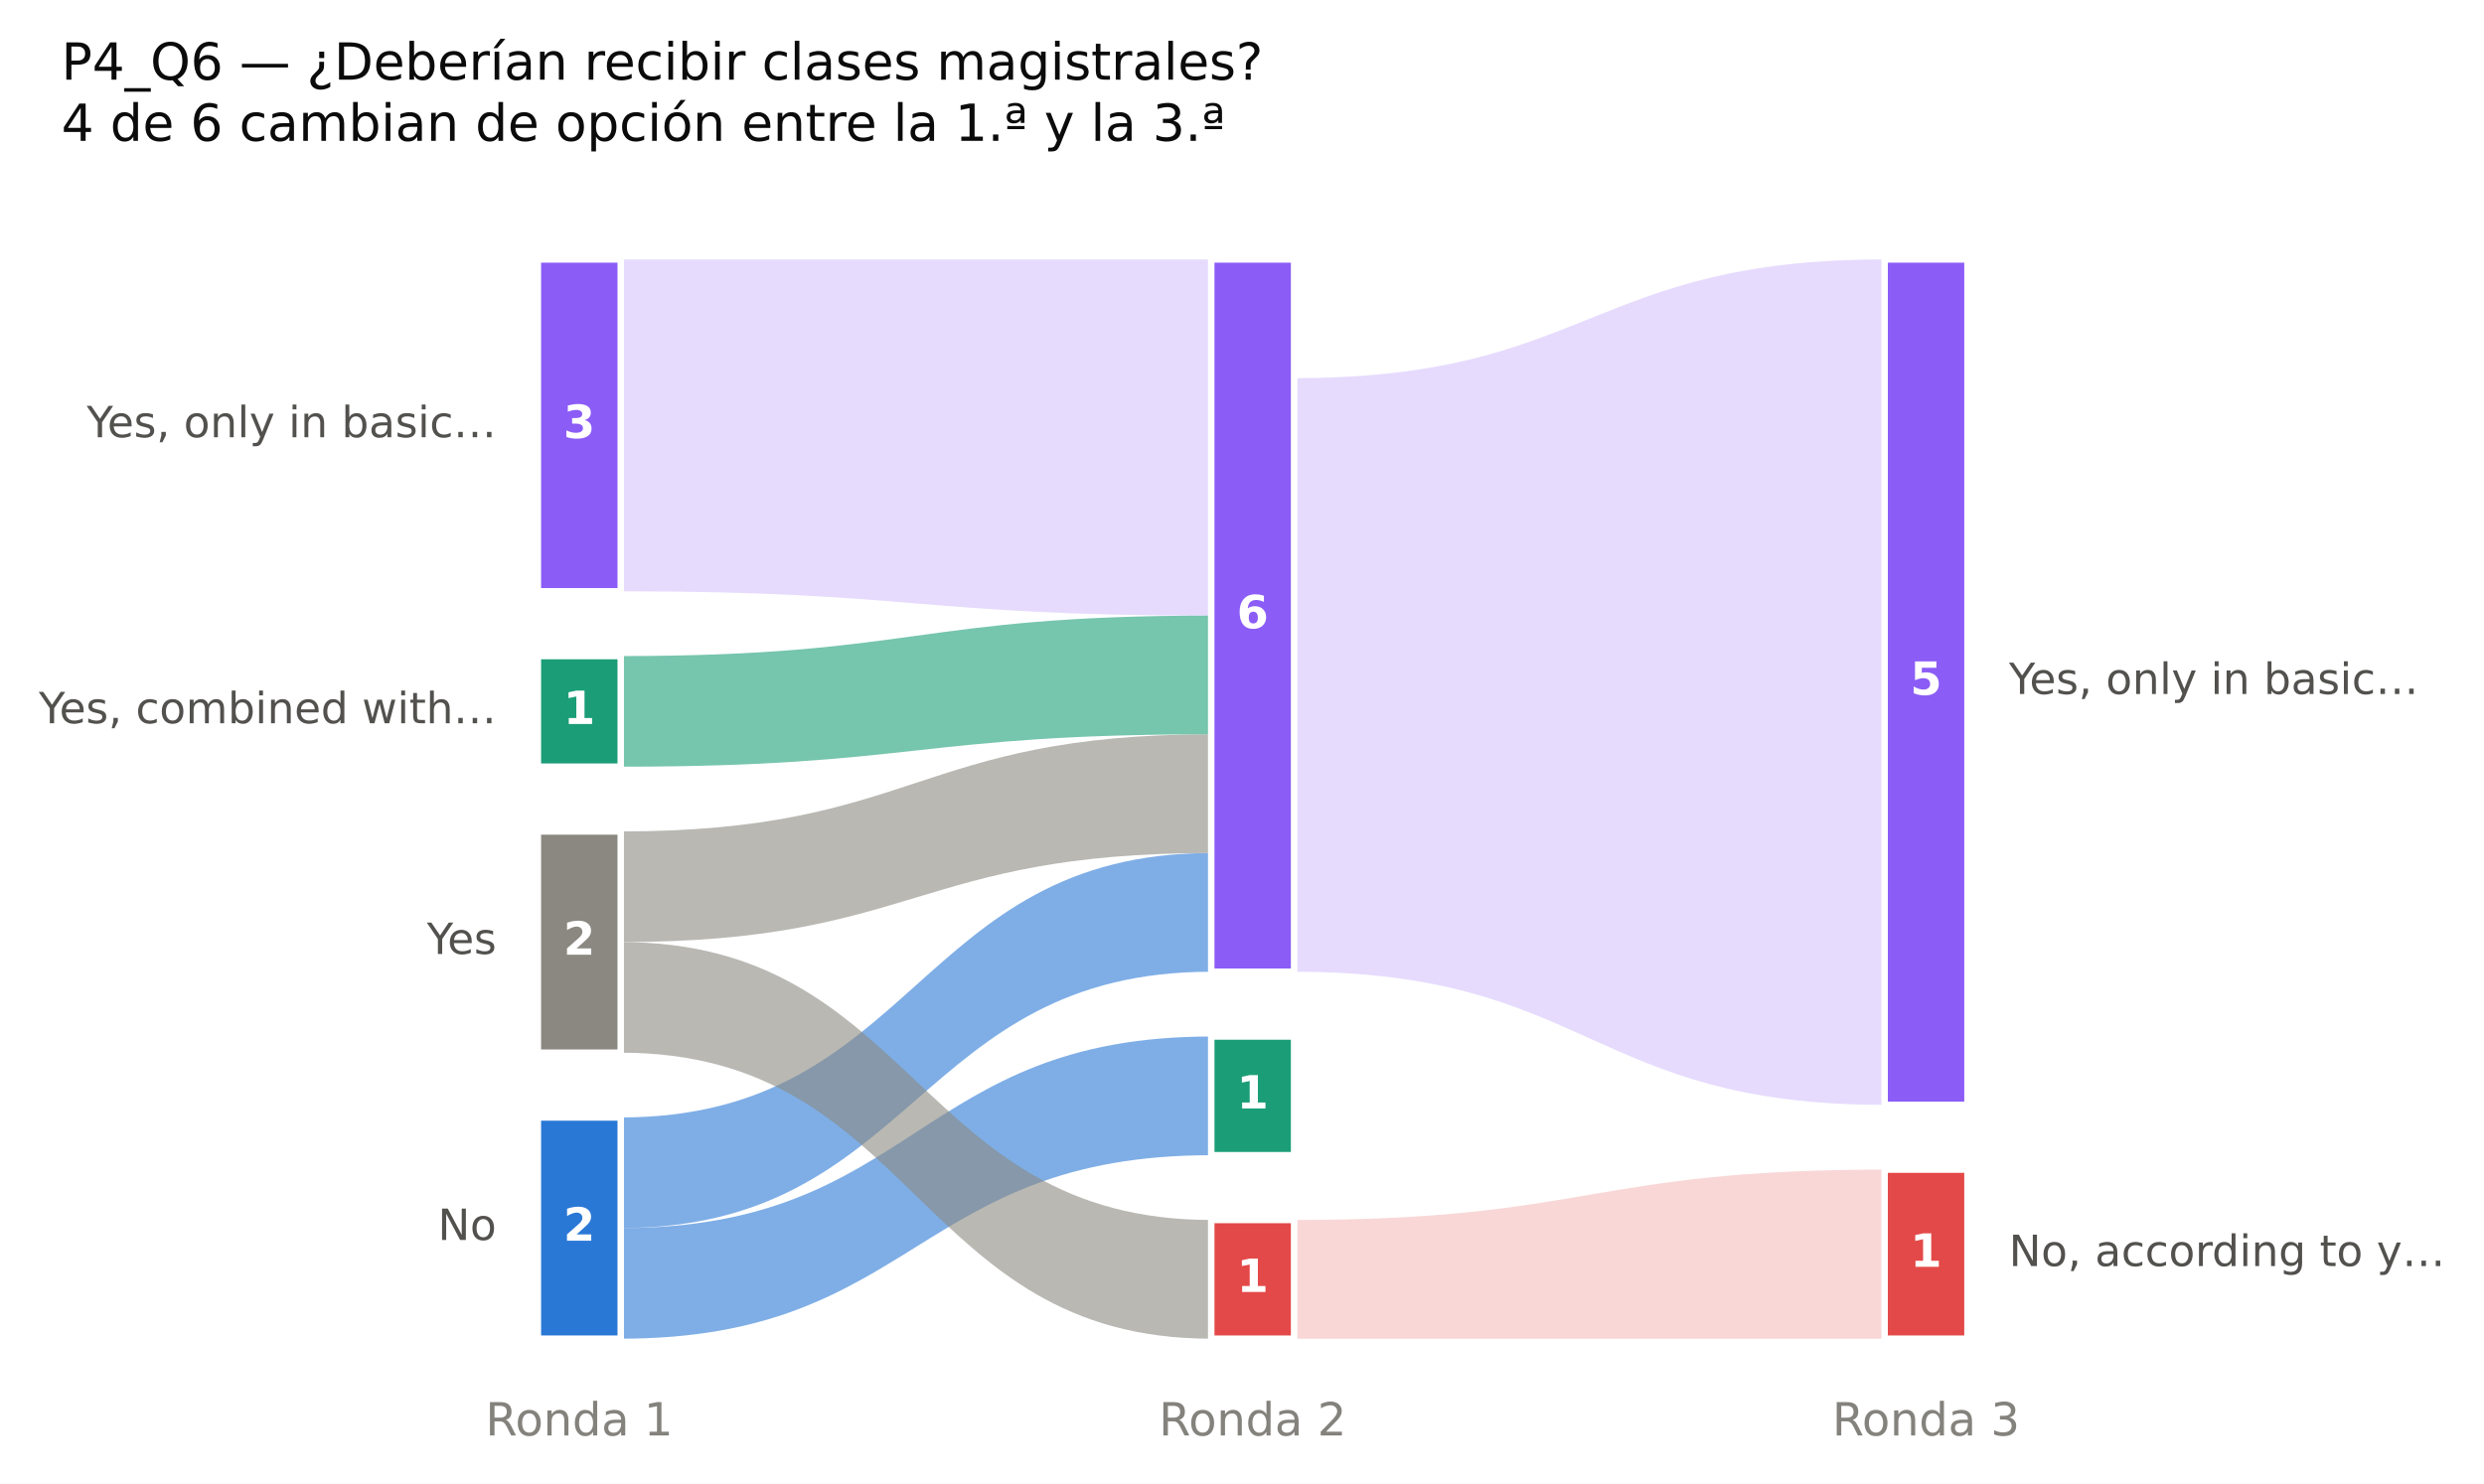
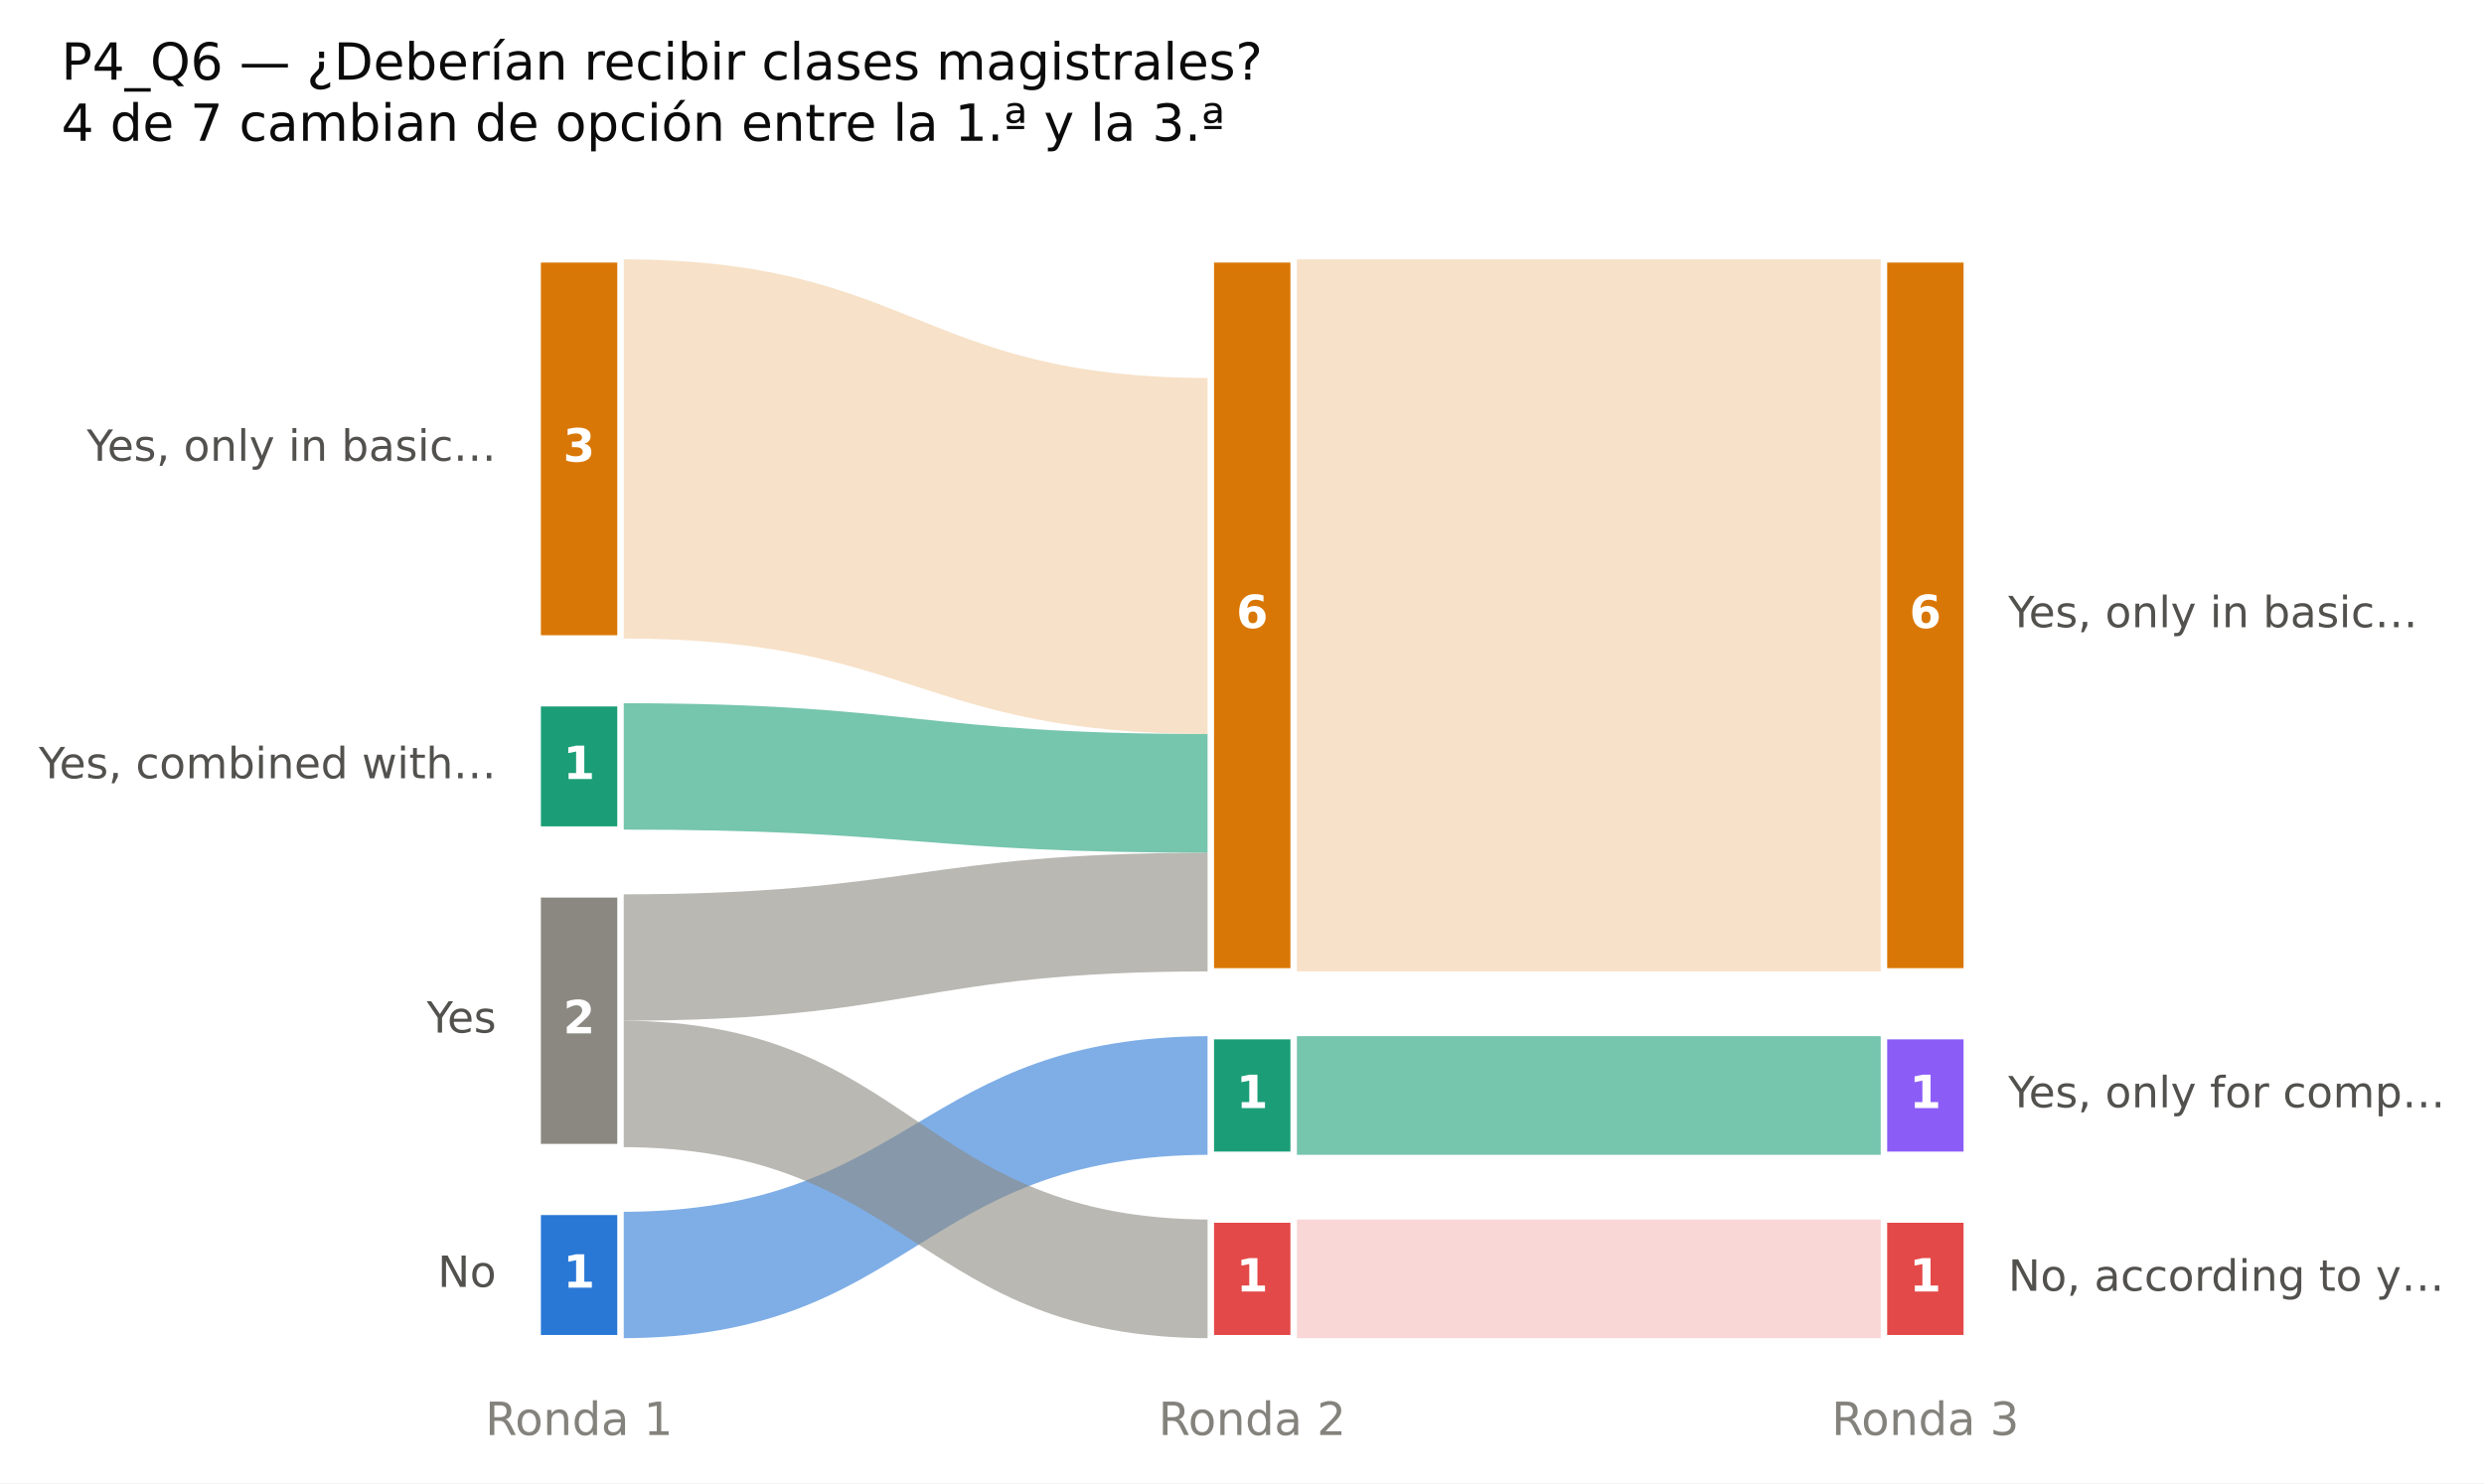
- <svg xmlns="http://www.w3.org/2000/svg" width="461.223pt" height="275.583pt" viewBox="0 0 461.223 275.583" version="1.1">
+ <svg xmlns="http://www.w3.org/2000/svg" width="461.387pt" height="275.583pt" viewBox="0 0 461.387 275.583" version="1.1">
  <defs>
    <style type="text/css">*{stroke-linejoin: round; stroke-linecap: butt}</style>
  </defs>
  <g id="figure_1">
    <g id="patch_1">
-       <path d="M 0 275.583  L 461.223 275.583  L 461.223 0  L 0 0  z " style="fill: #ffffff" />
+       <path d="M 0 275.583  L 461.387 275.583  L 461.387 0  L 0 0  z " style="fill: #ffffff" />
    </g>
    <g id="axes_1">
      <g id="patch_2">
        <path d="M 11.384 256.657  L 453.802 256.657  L 453.802 36.157  L 11.384 36.157  z " style="fill: #ffffff" />
      </g>
      <g id="patch_3">
-         <path d="M 115.256 248.638  C 170.078 248.638 170.078 214.561 224.899 214.561  L 224.899 192.511  C 170.078 192.511 170.078 228.092 115.256 228.092  z " clip-path="url(#p7bc4b8981a)" style="fill: #2a78d6; opacity: 0.6" />
+         <path d="M 115.256 248.638  C 170.078 248.638 170.078 214.561 224.899 214.561  L 224.899 192.511  C 170.078 192.511 170.078 225.157 115.256 225.157  z " clip-path="url(#pf0a5638802)" style="fill: #2a78d6; opacity: 0.6" />
      </g>
      <g id="patch_4">
-         <path d="M 115.256 228.092  C 170.078 228.092 170.078 180.484 224.899 180.484  L 224.899 158.434  C 170.078 158.434 170.078 207.545 115.256 207.545  z " clip-path="url(#p7bc4b8981a)" style="fill: #2a78d6; opacity: 0.6" />
+         <path d="M 115.256 213.129  C 170.078 213.129 170.078 248.638 224.899 248.638  L 224.899 226.588  C 170.078 226.588 170.078 189.648 115.256 189.648  z " clip-path="url(#pf0a5638802)" style="fill: #8a8880; opacity: 0.6" />
      </g>
      <g id="patch_5">
-         <path d="M 115.256 195.518  C 170.078 195.518 170.078 248.638 224.899 248.638  L 224.899 226.588  C 170.078 226.588 170.078 174.971 115.256 174.971  z " clip-path="url(#p7bc4b8981a)" style="fill: #8a8880; opacity: 0.6" />
+         <path d="M 115.256 189.648  C 170.078 189.648 170.078 180.484 224.899 180.484  L 224.899 158.434  C 170.078 158.434 170.078 166.166 115.256 166.166  z " clip-path="url(#pf0a5638802)" style="fill: #8a8880; opacity: 0.6" />
      </g>
      <g id="patch_6">
-         <path d="M 115.256 174.971  C 170.078 174.971 170.078 158.434 224.899 158.434  L 224.899 136.384  C 170.078 136.384 170.078 154.425 115.256 154.425  z " clip-path="url(#p7bc4b8981a)" style="fill: #8a8880; opacity: 0.6" />
+         <path d="M 115.256 154.138  C 170.078 154.138 170.078 158.434 224.899 158.434  L 224.899 136.384  C 170.078 136.384 170.078 130.657 115.256 130.657  z " clip-path="url(#pf0a5638802)" style="fill: #1b9e77; opacity: 0.6" />
      </g>
      <g id="patch_7">
-         <path d="M 115.256 142.398  C 170.078 142.398 170.078 136.384 224.899 136.384  L 224.899 114.334  C 170.078 114.334 170.078 121.851 115.256 121.851  z " clip-path="url(#p7bc4b8981a)" style="fill: #1b9e77; opacity: 0.6" />
+         <path d="M 115.256 118.629  C 170.078 118.629 170.078 136.384 224.899 136.384  L 224.899 70.234  C 170.078 70.234 170.078 48.184 115.256 48.184  z " clip-path="url(#pf0a5638802)" style="fill: #d97706; opacity: 0.22" />
      </g>
      <g id="patch_8">
-         <path d="M 115.256 109.824  C 170.078 109.824 170.078 114.334 224.899 114.334  L 224.899 48.184  C 170.078 48.184 170.078 48.184 115.256 48.184  z " clip-path="url(#p7bc4b8981a)" style="fill: #8b5cf6; opacity: 0.22" />
+         <path d="M 240.288 248.638  C 295.109 248.638 295.109 248.638 349.93 248.638  L 349.93 226.588  C 295.109 226.588 295.109 226.588 240.288 226.588  z " clip-path="url(#pf0a5638802)" style="fill: #e34948; opacity: 0.22" />
      </g>
      <g id="patch_9">
-         <path d="M 240.288 248.638  C 295.109 248.638 295.109 248.638 349.93 248.638  L 349.93 217.234  C 295.109 217.234 295.109 226.588 240.288 226.588  z " clip-path="url(#p7bc4b8981a)" style="fill: #e34948; opacity: 0.22" />
+         <path d="M 240.288 214.561  C 295.109 214.561 295.109 214.561 349.93 214.561  L 349.93 192.511  C 295.109 192.511 295.109 192.511 240.288 192.511  z " clip-path="url(#pf0a5638802)" style="fill: #1b9e77; opacity: 0.6" />
      </g>
      <g id="patch_10">
-         <path d="M 240.288 180.484  C 295.109 180.484 295.109 205.207 349.93 205.207  L 349.93 48.184  C 295.109 48.184 295.109 70.234 240.288 70.234  z " clip-path="url(#p7bc4b8981a)" style="fill: #8b5cf6; opacity: 0.22" />
+         <path d="M 240.288 180.484  C 295.109 180.484 295.109 180.484 349.93 180.484  L 349.93 48.184  C 295.109 48.184 295.109 48.184 240.288 48.184  z " clip-path="url(#pf0a5638802)" style="fill: #d97706; opacity: 0.22" />
      </g>
      <g id="matplotlib.axis_1">
        <g id="xtick_1">
          <g id="line2d_1" />
          <g id="text_1">
            <text style="font-size: 8.5px; font-family: 'DejaVu Sans', 'Helvetica', 'Arial', sans-serif; text-anchor: middle; fill: #84827c" x="107.562" y="266.615" transform="rotate(-0 107.5622 266.6153)">Ronda 1</text>
          </g>
        </g>
        <g id="xtick_2">
          <g id="line2d_2" />
          <g id="text_2">
            <text style="font-size: 8.5px; font-family: 'DejaVu Sans', 'Helvetica', 'Arial', sans-serif; text-anchor: middle; fill: #84827c" x="232.593" y="266.615" transform="rotate(-0 232.5934 266.6153)">Ronda 2</text>
          </g>
        </g>
        <g id="xtick_3">
          <g id="line2d_3" />
          <g id="text_3">
            <text style="font-size: 8.5px; font-family: 'DejaVu Sans', 'Helvetica', 'Arial', sans-serif; text-anchor: middle; fill: #84827c" x="357.625" y="266.615" transform="rotate(-0 357.6246 266.6153)">Ronda 3</text>
          </g>
        </g>
      </g>
      <g id="matplotlib.axis_2" />
      <g id="patch_11">
-         <path d="M 99.868 248.638  L 115.256 248.638  L 115.256 207.545  L 99.868 207.545  z " clip-path="url(#p7bc4b8981a)" style="fill: #2a78d6; stroke: #ffffff; stroke-width: 1.2; stroke-linejoin: miter" />
+         <path d="M 99.868 248.638  L 115.256 248.638  L 115.256 225.157  L 99.868 225.157  z " clip-path="url(#pf0a5638802)" style="fill: #2a78d6; stroke: #ffffff; stroke-width: 1.2; stroke-linejoin: miter" />
      </g>
      <g id="patch_12">
-         <path d="M 99.868 195.518  L 115.256 195.518  L 115.256 154.425  L 99.868 154.425  z " clip-path="url(#p7bc4b8981a)" style="fill: #8a8880; stroke: #ffffff; stroke-width: 1.2; stroke-linejoin: miter" />
+         <path d="M 99.868 213.129  L 115.256 213.129  L 115.256 166.166  L 99.868 166.166  z " clip-path="url(#pf0a5638802)" style="fill: #8a8880; stroke: #ffffff; stroke-width: 1.2; stroke-linejoin: miter" />
      </g>
      <g id="patch_13">
-         <path d="M 99.868 142.398  L 115.256 142.398  L 115.256 121.851  L 99.868 121.851  z " clip-path="url(#p7bc4b8981a)" style="fill: #1b9e77; stroke: #ffffff; stroke-width: 1.2; stroke-linejoin: miter" />
+         <path d="M 99.868 154.138  L 115.256 154.138  L 115.256 130.657  L 99.868 130.657  z " clip-path="url(#pf0a5638802)" style="fill: #1b9e77; stroke: #ffffff; stroke-width: 1.2; stroke-linejoin: miter" />
      </g>
      <g id="patch_14">
-         <path d="M 99.868 109.824  L 115.256 109.824  L 115.256 48.184  L 99.868 48.184  z " clip-path="url(#p7bc4b8981a)" style="fill: #8b5cf6; stroke: #ffffff; stroke-width: 1.2; stroke-linejoin: miter" />
+         <path d="M 99.868 118.629  L 115.256 118.629  L 115.256 48.184  L 99.868 48.184  z " clip-path="url(#pf0a5638802)" style="fill: #d97706; stroke: #ffffff; stroke-width: 1.2; stroke-linejoin: miter" />
      </g>
      <g id="patch_15">
-         <path d="M 224.899 248.638  L 240.288 248.638  L 240.288 226.588  L 224.899 226.588  z " clip-path="url(#p7bc4b8981a)" style="fill: #e34948; stroke: #ffffff; stroke-width: 1.2; stroke-linejoin: miter" />
+         <path d="M 224.899 248.638  L 240.288 248.638  L 240.288 226.588  L 224.899 226.588  z " clip-path="url(#pf0a5638802)" style="fill: #e34948; stroke: #ffffff; stroke-width: 1.2; stroke-linejoin: miter" />
      </g>
      <g id="patch_16">
-         <path d="M 224.899 214.561  L 240.288 214.561  L 240.288 192.511  L 224.899 192.511  z " clip-path="url(#p7bc4b8981a)" style="fill: #1b9e77; stroke: #ffffff; stroke-width: 1.2; stroke-linejoin: miter" />
+         <path d="M 224.899 214.561  L 240.288 214.561  L 240.288 192.511  L 224.899 192.511  z " clip-path="url(#pf0a5638802)" style="fill: #1b9e77; stroke: #ffffff; stroke-width: 1.2; stroke-linejoin: miter" />
      </g>
      <g id="patch_17">
-         <path d="M 224.899 180.484  L 240.288 180.484  L 240.288 48.184  L 224.899 48.184  z " clip-path="url(#p7bc4b8981a)" style="fill: #8b5cf6; stroke: #ffffff; stroke-width: 1.2; stroke-linejoin: miter" />
+         <path d="M 224.899 180.484  L 240.288 180.484  L 240.288 48.184  L 224.899 48.184  z " clip-path="url(#pf0a5638802)" style="fill: #d97706; stroke: #ffffff; stroke-width: 1.2; stroke-linejoin: miter" />
      </g>
      <g id="patch_18">
-         <path d="M 349.93 248.638  L 365.319 248.638  L 365.319 217.234  L 349.93 217.234  z " clip-path="url(#p7bc4b8981a)" style="fill: #e34948; stroke: #ffffff; stroke-width: 1.2; stroke-linejoin: miter" />
+         <path d="M 349.93 248.638  L 365.319 248.638  L 365.319 226.588  L 349.93 226.588  z " clip-path="url(#pf0a5638802)" style="fill: #e34948; stroke: #ffffff; stroke-width: 1.2; stroke-linejoin: miter" />
      </g>
      <g id="patch_19">
-         <path d="M 349.93 205.207  L 365.319 205.207  L 365.319 48.184  L 349.93 48.184  z " clip-path="url(#p7bc4b8981a)" style="fill: #8b5cf6; stroke: #ffffff; stroke-width: 1.2; stroke-linejoin: miter" />
+         <path d="M 349.93 214.561  L 365.319 214.561  L 365.319 192.511  L 349.93 192.511  z " clip-path="url(#pf0a5638802)" style="fill: #8b5cf6; stroke: #ffffff; stroke-width: 1.2; stroke-linejoin: miter" />
+       </g>
+       <g id="patch_20">
+         <path d="M 349.93 180.484  L 365.319 180.484  L 365.319 48.184  L 349.93 48.184  z " clip-path="url(#pf0a5638802)" style="fill: #d97706; stroke: #ffffff; stroke-width: 1.2; stroke-linejoin: miter" />
      </g>
      <g id="text_4">
        <text style="font-size: 9.5px; font-family: 'DejaVu Sans', 'Helvetica', 'Arial', sans-serif; fill: #0b0b0b" transform="translate(11.38436 14.79852)">P4_Q6 — ¿Deberían recibir clases magistrales?</text>
-         <text style="font-size: 9.5px; font-family: 'DejaVu Sans', 'Helvetica', 'Arial', sans-serif; fill: #0b0b0b" transform="translate(11.38436 26.15666)">4 de 6 cambian de opción entre la 1.ª y la 3.ª</text>
+         <text style="font-size: 9.5px; font-family: 'DejaVu Sans', 'Helvetica', 'Arial', sans-serif; fill: #0b0b0b" transform="translate(11.38436 26.15666)">4 de 7 cambian de opción entre la 1.ª y la 3.ª</text>
      </g>
      <g id="text_5">
-         <text style="font-weight: 700; font-size: 8.5px; font-family: 'DejaVu Sans', 'Helvetica', 'Arial', sans-serif; text-anchor: middle; fill: #ffffff" x="107.562" y="230.437" transform="rotate(-0 107.5622 230.4374)">2</text>
+         <text style="font-weight: 700; font-size: 8.5px; font-family: 'DejaVu Sans', 'Helvetica', 'Arial', sans-serif; text-anchor: middle; fill: #ffffff" x="107.562" y="239.243" transform="rotate(-0 107.5622 239.243)">1</text>
      </g>
      <g id="text_6">
-         <text style="font-size: 8px; font-family: 'DejaVu Sans', 'Helvetica', 'Arial', sans-serif; text-anchor: end; fill: #52514e" x="92.174" y="230.299" transform="rotate(-0 92.17375 230.2994)">No</text>
+         <text style="font-size: 8px; font-family: 'DejaVu Sans', 'Helvetica', 'Arial', sans-serif; text-anchor: end; fill: #52514e" x="92.174" y="239.105" transform="rotate(-0 92.17375 239.1051)">No</text>
      </g>
      <g id="text_7">
-         <text style="font-weight: 700; font-size: 8.5px; font-family: 'DejaVu Sans', 'Helvetica', 'Arial', sans-serif; text-anchor: middle; fill: #ffffff" x="107.562" y="177.317" transform="rotate(-0 107.5622 177.3169)">2</text>
+         <text style="font-weight: 700; font-size: 8.5px; font-family: 'DejaVu Sans', 'Helvetica', 'Arial', sans-serif; text-anchor: middle; fill: #ffffff" x="107.562" y="191.993" transform="rotate(-0 107.5622 191.993)">2</text>
      </g>
      <g id="text_8">
-         <text style="font-size: 8px; font-family: 'DejaVu Sans', 'Helvetica', 'Arial', sans-serif; text-anchor: end; fill: #52514e" x="92.174" y="177.179" transform="rotate(-0 92.17375 177.1789)">Yes</text>
+         <text style="font-size: 8px; font-family: 'DejaVu Sans', 'Helvetica', 'Arial', sans-serif; text-anchor: end; fill: #52514e" x="92.174" y="191.855" transform="rotate(-0 92.17375 191.8551)">Yes</text>
      </g>
      <g id="text_9">
-         <text style="font-weight: 700; font-size: 8.5px; font-family: 'DejaVu Sans', 'Helvetica', 'Arial', sans-serif; text-anchor: middle; fill: #ffffff" x="107.562" y="134.47" transform="rotate(-0 107.5622 134.4697)">1</text>
+         <text style="font-weight: 700; font-size: 8.5px; font-family: 'DejaVu Sans', 'Helvetica', 'Arial', sans-serif; text-anchor: middle; fill: #ffffff" x="107.562" y="144.743" transform="rotate(-0 107.5622 144.743)">1</text>
      </g>
      <g id="text_10">
-         <text style="font-size: 8px; font-family: 'DejaVu Sans', 'Helvetica', 'Arial', sans-serif; text-anchor: end; fill: #52514e" x="92.174" y="134.332" transform="rotate(-0 92.17375 134.3318)">Yes, combined with…</text>
+         <text style="font-size: 8px; font-family: 'DejaVu Sans', 'Helvetica', 'Arial', sans-serif; text-anchor: end; fill: #52514e" x="92.174" y="144.605" transform="rotate(-0 92.17375 144.6051)">Yes, combined with…</text>
      </g>
      <g id="text_11">
-         <text style="font-weight: 700; font-size: 8.5px; font-family: 'DejaVu Sans', 'Helvetica', 'Arial', sans-serif; text-anchor: middle; fill: #ffffff" x="107.562" y="81.349" transform="rotate(-0 107.5622 81.34928)">3</text>
+         <text style="font-weight: 700; font-size: 8.5px; font-family: 'DejaVu Sans', 'Helvetica', 'Arial', sans-serif; text-anchor: middle; fill: #ffffff" x="107.562" y="85.752" transform="rotate(-0 107.5622 85.75213)">3</text>
      </g>
      <g id="text_12">
-         <text style="font-size: 8px; font-family: 'DejaVu Sans', 'Helvetica', 'Arial', sans-serif; text-anchor: end; fill: #52514e" x="92.174" y="81.211" transform="rotate(-0 92.17375 81.21131)">Yes, only in basic…</text>
+         <text style="font-size: 8px; font-family: 'DejaVu Sans', 'Helvetica', 'Arial', sans-serif; text-anchor: end; fill: #52514e" x="92.174" y="85.614" transform="rotate(-0 92.17375 85.61416)">Yes, only in basic…</text>
      </g>
      <g id="text_13">
        <text style="font-weight: 700; font-size: 8.5px; font-family: 'DejaVu Sans', 'Helvetica', 'Arial', sans-serif; text-anchor: middle; fill: #ffffff" x="232.593" y="239.959" transform="rotate(-0 232.5934 239.9589)">1</text>
      </g>
      <g id="text_14">
        <text style="font-weight: 700; font-size: 8.5px; font-family: 'DejaVu Sans', 'Helvetica', 'Arial', sans-serif; text-anchor: middle; fill: #ffffff" x="232.593" y="205.882" transform="rotate(-0 232.5934 205.8817)">1</text>
      </g>
      <g id="text_15">
        <text style="font-weight: 700; font-size: 8.5px; font-family: 'DejaVu Sans', 'Helvetica', 'Arial', sans-serif; text-anchor: middle; fill: #ffffff" x="232.593" y="116.679" transform="rotate(-0 232.5934 116.6794)">6</text>
      </g>
      <g id="text_16">
-         <text style="font-weight: 700; font-size: 8.5px; font-family: 'DejaVu Sans', 'Helvetica', 'Arial', sans-serif; text-anchor: middle; fill: #ffffff" x="357.625" y="235.282" transform="rotate(-0 357.6246 235.2817)">1</text>
+         <text style="font-weight: 700; font-size: 8.5px; font-family: 'DejaVu Sans', 'Helvetica', 'Arial', sans-serif; text-anchor: middle; fill: #ffffff" x="357.625" y="239.959" transform="rotate(-0 357.6246 239.9589)">1</text>
      </g>
      <g id="text_17">
-         <text style="font-size: 8px; font-family: 'DejaVu Sans', 'Helvetica', 'Arial', sans-serif; text-anchor: start; fill: #52514e" x="373.013" y="235.144" transform="rotate(-0 373.0131 235.1437)">No, according to y…</text>
+         <text style="font-size: 8px; font-family: 'DejaVu Sans', 'Helvetica', 'Arial', sans-serif; text-anchor: start; fill: #52514e" x="373.013" y="239.821" transform="rotate(-0 373.0131 239.821)">No, according to y…</text>
      </g>
      <g id="text_18">
-         <text style="font-weight: 700; font-size: 8.5px; font-family: 'DejaVu Sans', 'Helvetica', 'Arial', sans-serif; text-anchor: middle; fill: #ffffff" x="357.625" y="129.041" transform="rotate(-0 357.6246 129.0408)">5</text>
+         <text style="font-weight: 700; font-size: 8.5px; font-family: 'DejaVu Sans', 'Helvetica', 'Arial', sans-serif; text-anchor: middle; fill: #ffffff" x="357.625" y="205.882" transform="rotate(-0 357.6246 205.8817)">1</text>
      </g>
      <g id="text_19">
-         <text style="font-size: 8px; font-family: 'DejaVu Sans', 'Helvetica', 'Arial', sans-serif; text-anchor: start; fill: #52514e" x="373.013" y="128.903" transform="rotate(-0 373.0131 128.9028)">Yes, only in basic…</text>
+         <text style="font-size: 8px; font-family: 'DejaVu Sans', 'Helvetica', 'Arial', sans-serif; text-anchor: start; fill: #52514e" x="373.013" y="205.744" transform="rotate(-0 373.0131 205.7437)">Yes, only for comp…</text>
+       </g>
+       <g id="text_20">
+         <text style="font-weight: 700; font-size: 8.5px; font-family: 'DejaVu Sans', 'Helvetica', 'Arial', sans-serif; text-anchor: middle; fill: #ffffff" x="357.625" y="116.679" transform="rotate(-0 357.6246 116.6794)">6</text>
+       </g>
+       <g id="text_21">
+         <text style="font-size: 8px; font-family: 'DejaVu Sans', 'Helvetica', 'Arial', sans-serif; text-anchor: start; fill: #52514e" x="373.013" y="116.541" transform="rotate(-0 373.0131 116.5414)">Yes, only in basic…</text>
      </g>
    </g>
  </g>
  <defs>
-     <clipPath id="p7bc4b8981a">
+     <clipPath id="pf0a5638802">
      <rect x="11.384" y="36.157" width="442.418" height="220.5" />
    </clipPath>
  </defs>
</svg>
